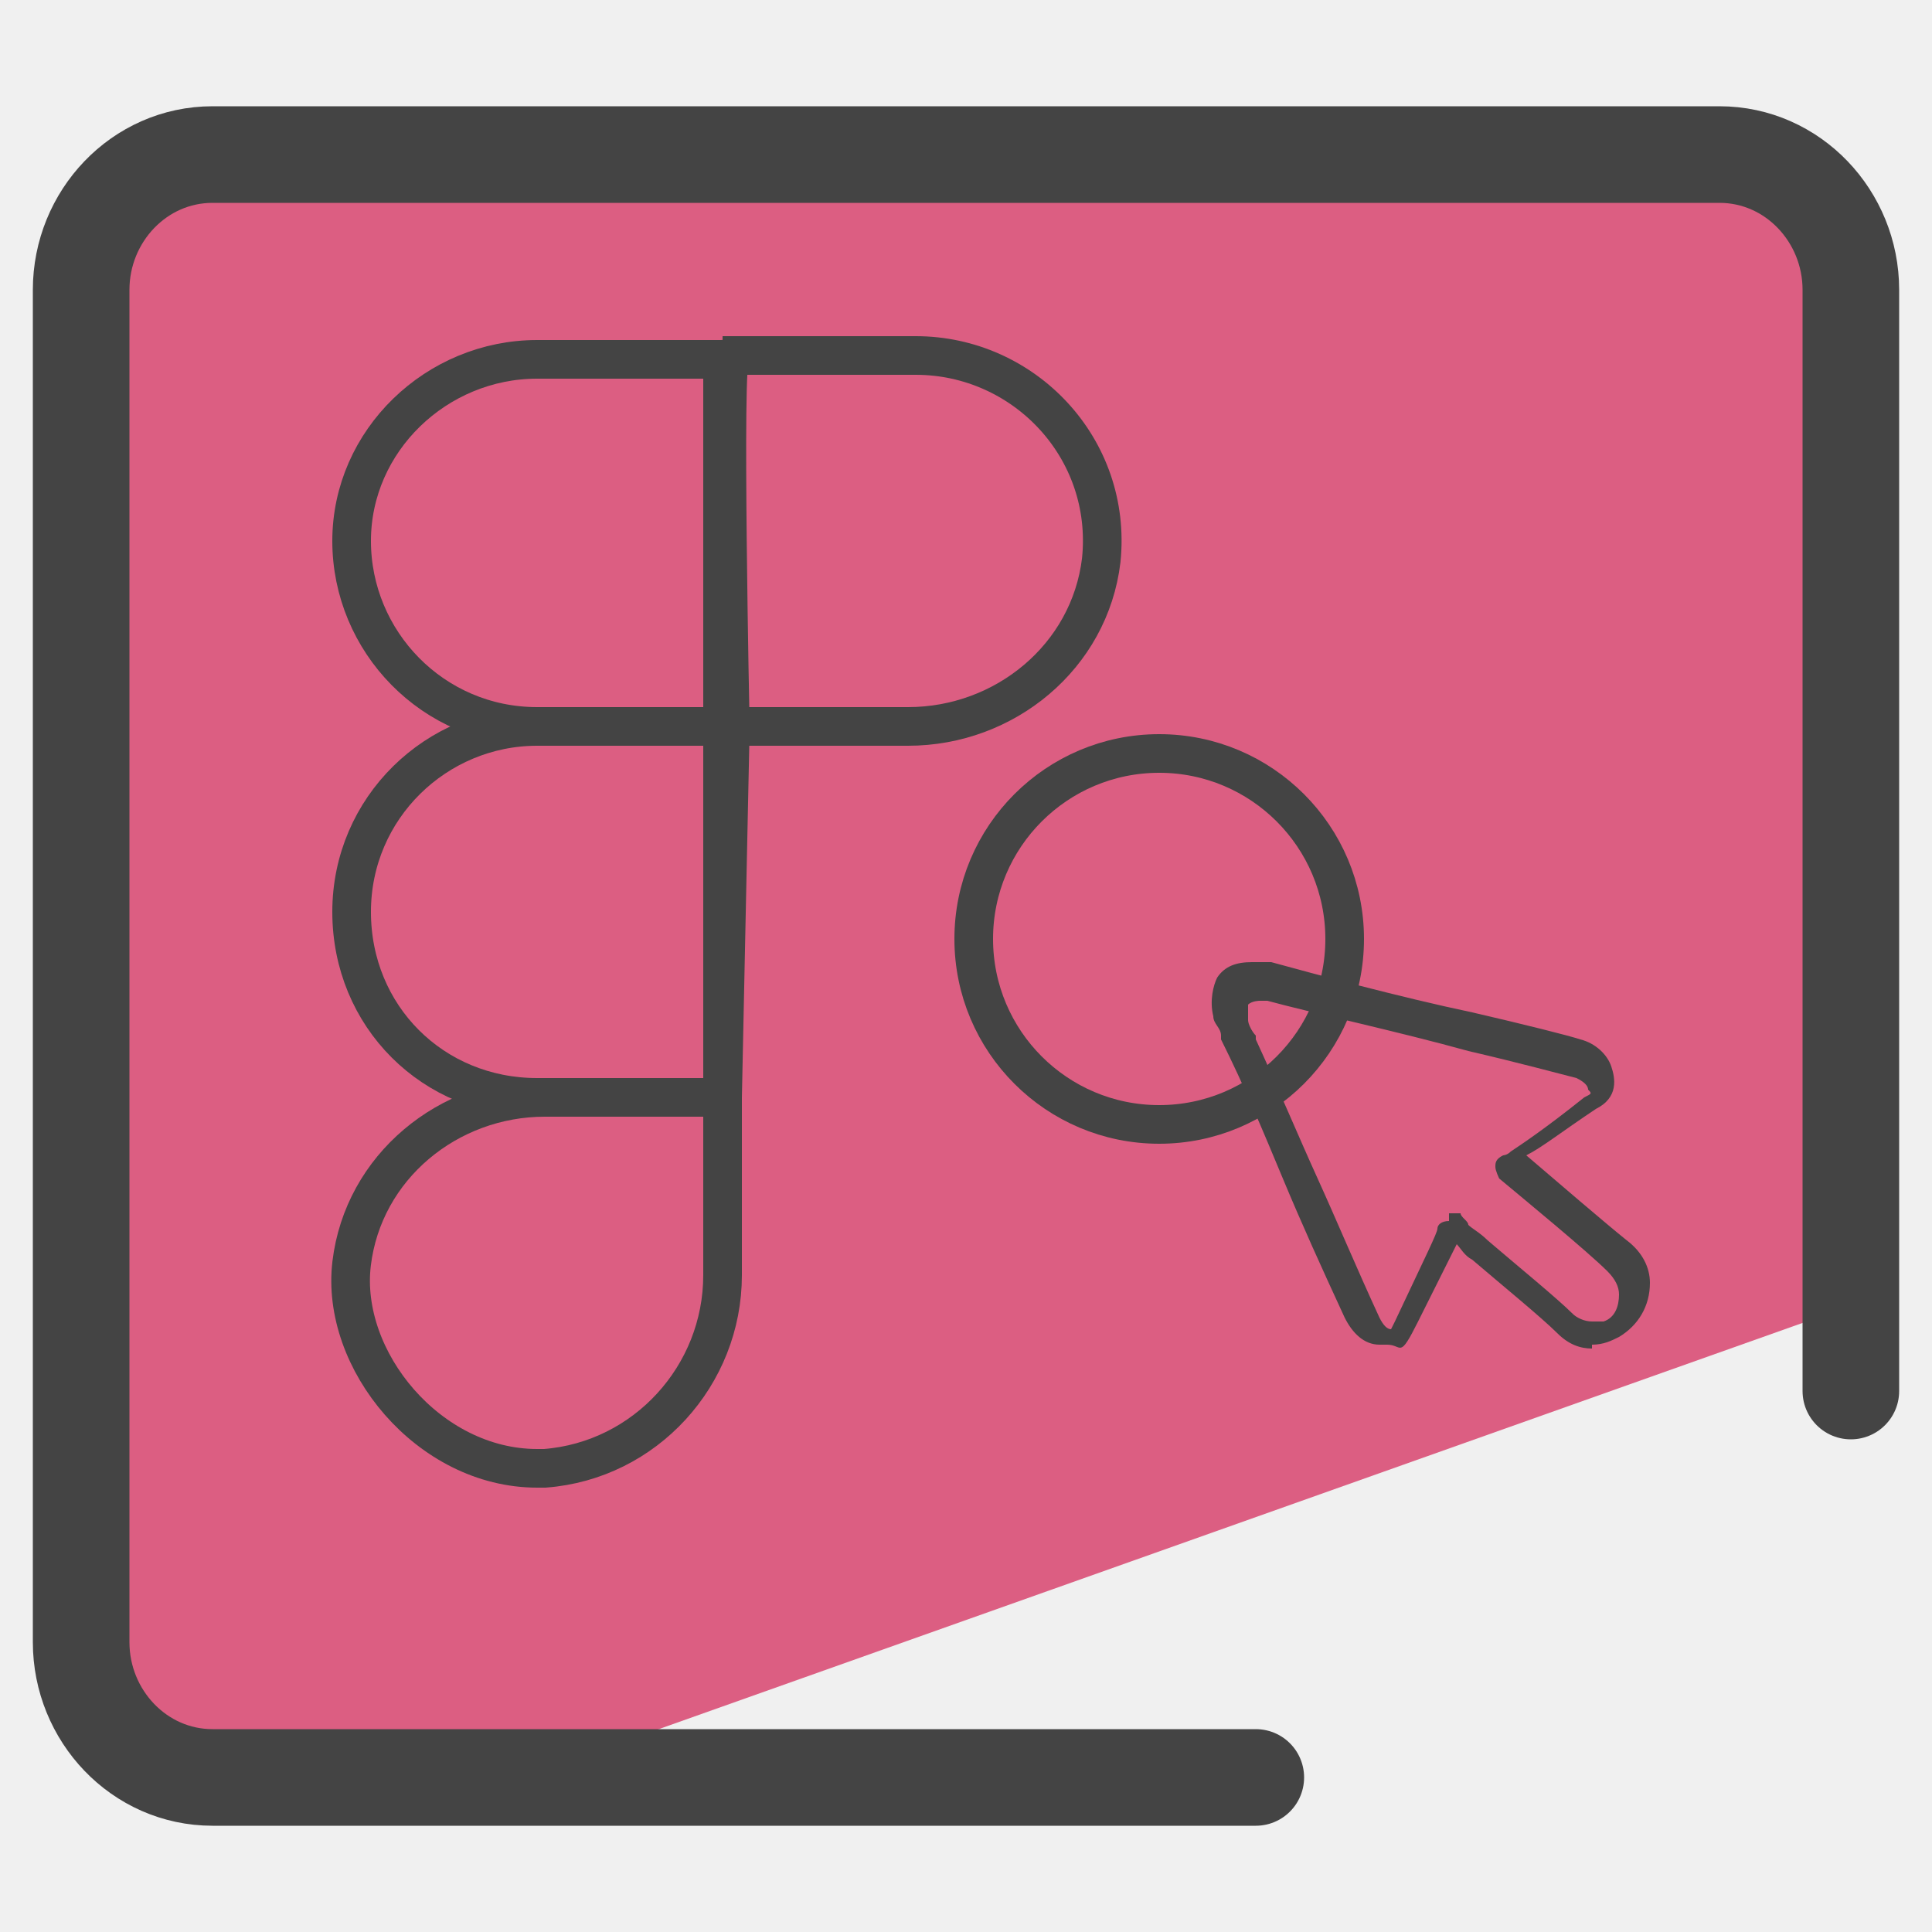
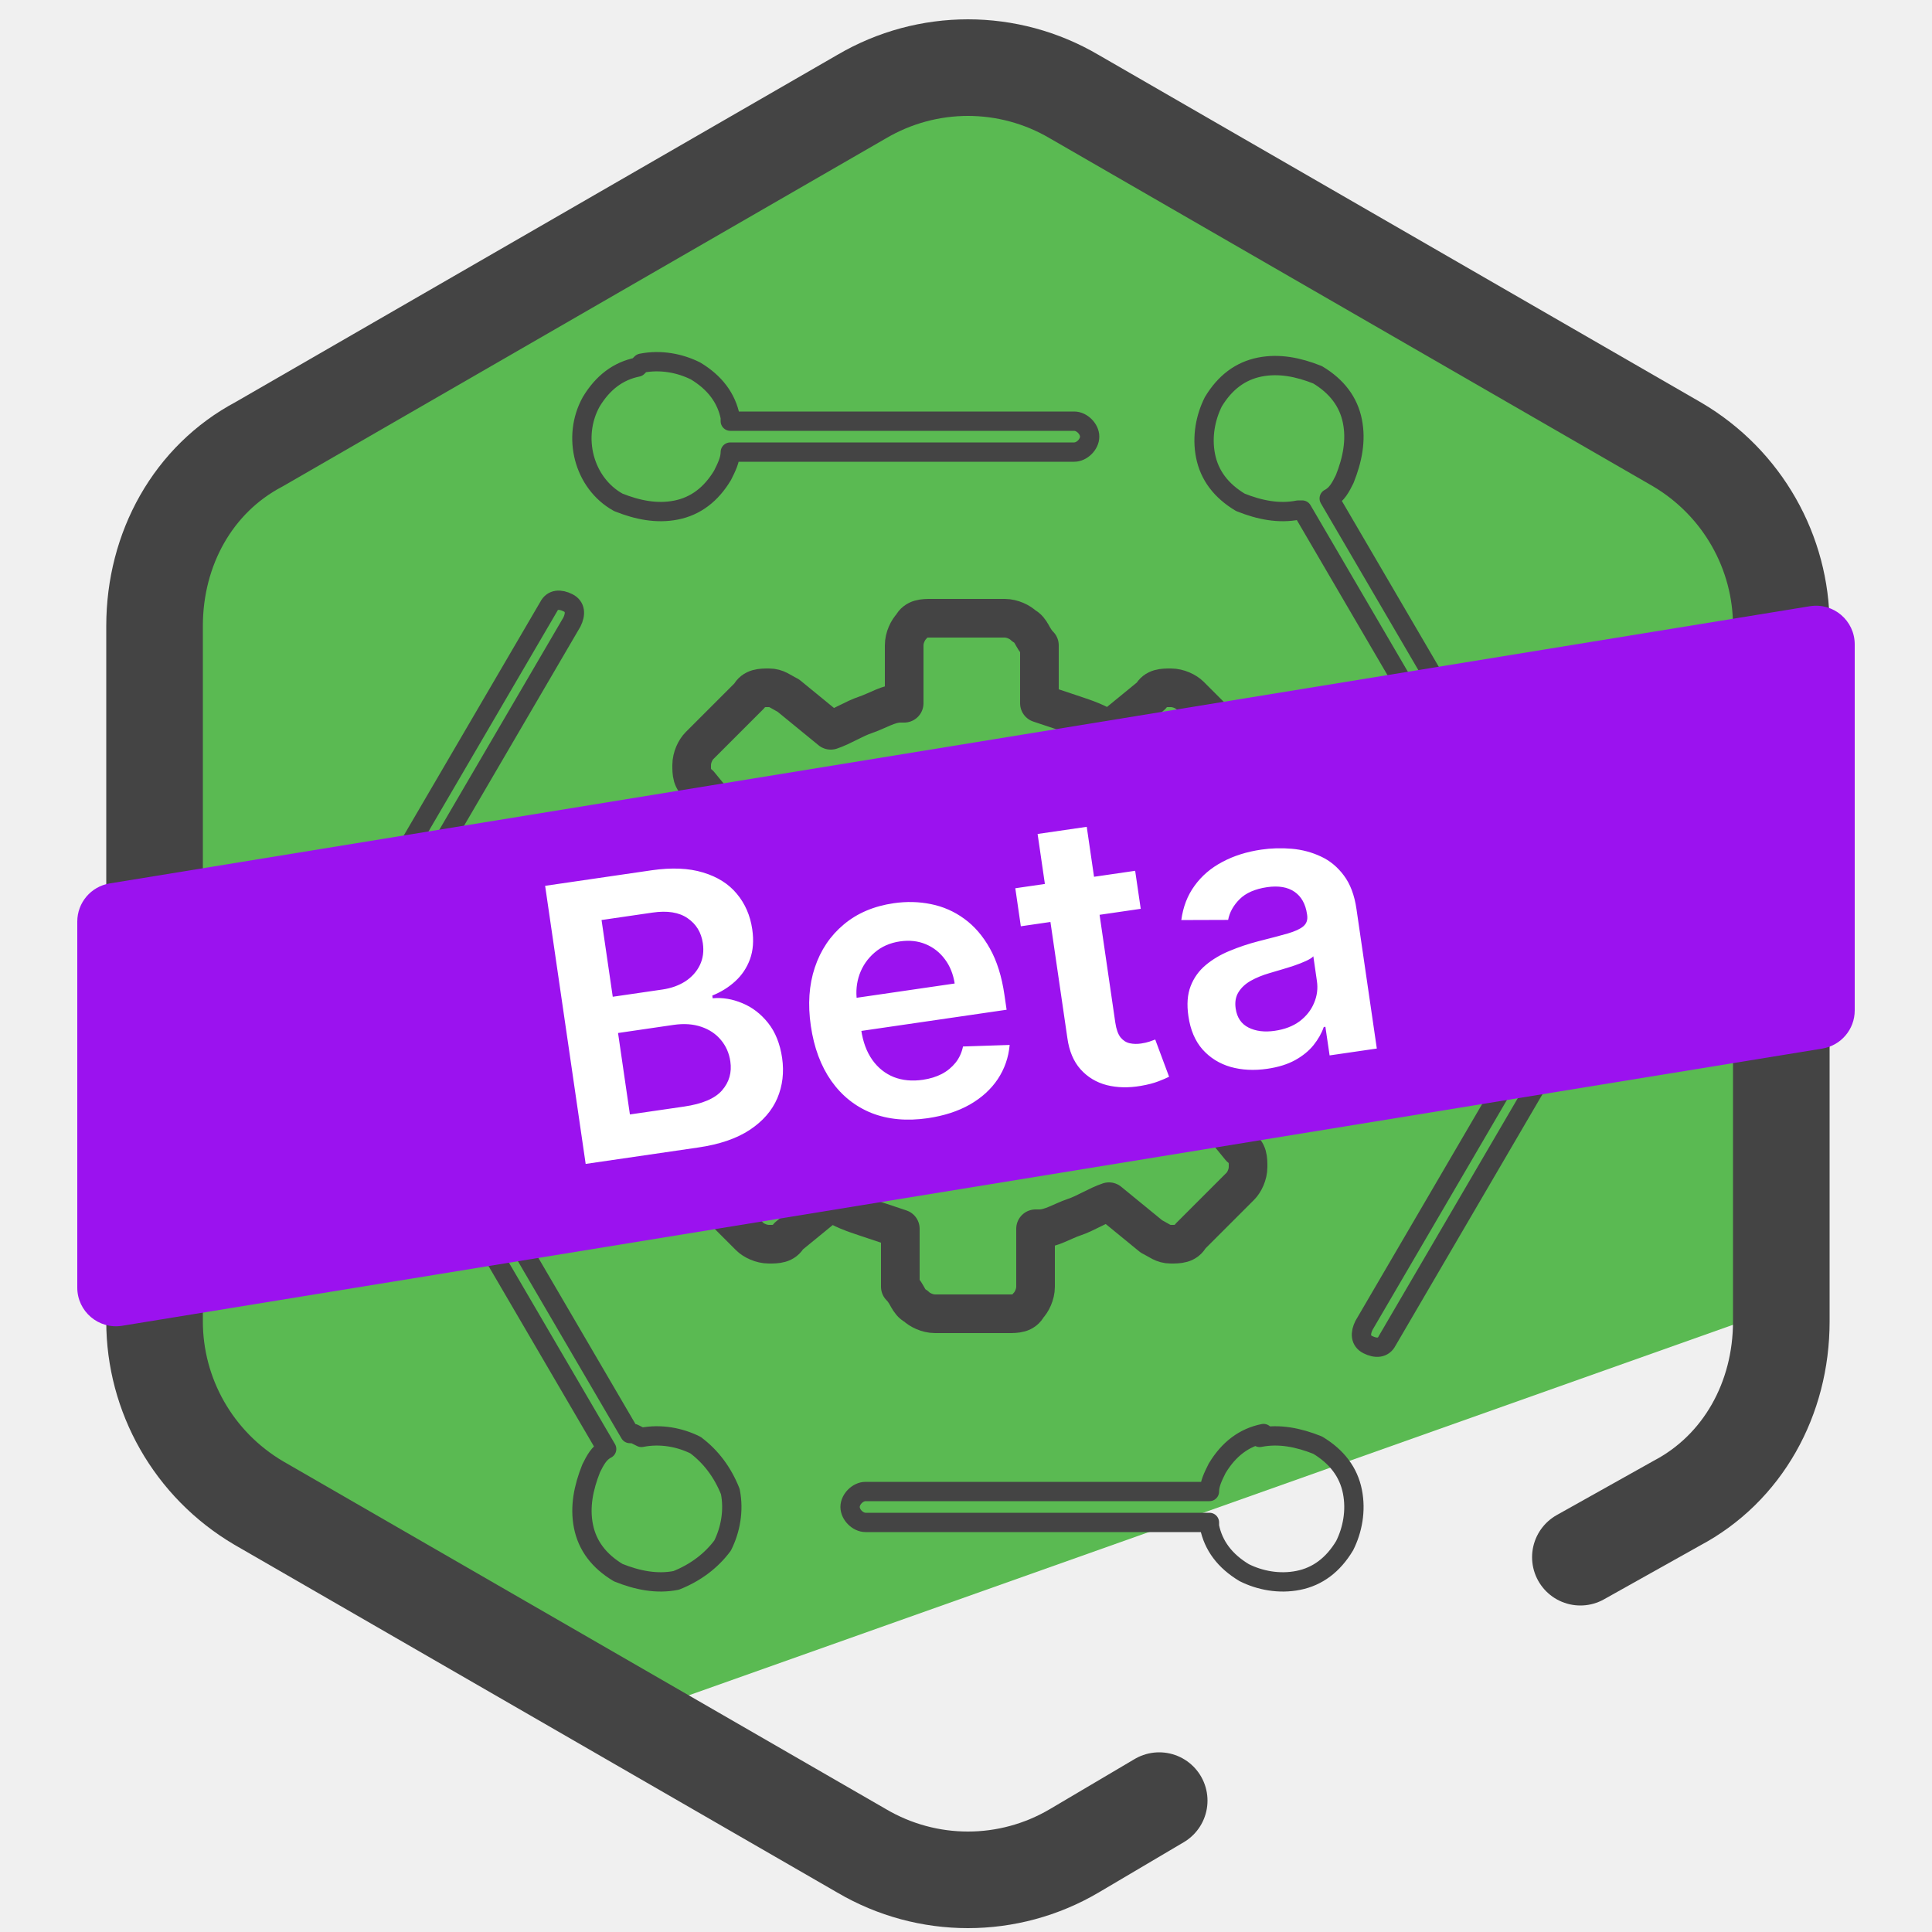
- <svg xmlns="http://www.w3.org/2000/svg" id="Layer_1" version="1.1" viewBox="0 0 50 50">
-   <defs>
-     <style>.st2{fill:none;stroke:#444;stroke-miterlimit:10}</style>
-   </defs>
-   <path fill="#dc5e82" d="M45.1 4.6H4c-1.4 0-1.4 3.8-1.4 5.2l-.2 12.9-.5 10.2 1.2 11.8 12.4.6 32.1-11.4V7.1c0-1.4-1.1-2.6-2.5-2.6z" />
-   <path fill="none" stroke="#444" stroke-linecap="round" stroke-linejoin="round" stroke-width="2.5" d="M32.5 46h-27c-1.9 0-3.4-1.6-3.4-3.5v-35C2.1 5.6 3.6 4 5.5 4h39c1.9 0 3.4 1.6 3.4 3.5V36" />
-   <circle cx="30" cy="24.3" r="4.8" class="st2" />
-   <path d="M18.9 9.3h-5c-2.6 0-4.8 2.1-4.8 4.7s2.1 4.8 4.8 4.8h5s-.2-9.7 0-9.5m-.1 9.5h-4.9c-2.6 0-4.8 2.1-4.8 4.8s2.1 4.8 4.8 4.8h4.8s.2-9.6.2-9.5" class="st2" />
-   <path d="M18.8 28.4h-4.7c-2.5 0-4.7 1.8-5 4.3s2 5.3 4.8 5.3h.2c2.6-.2 4.6-2.4 4.6-5V9.3c.2-.2 0 9.5 0 9.5h4.8c2.5 0 4.7-1.8 5-4.3.3-2.9-2-5.3-4.8-5.3h-5" class="st2" />
-   <path fill="#444" d="M41.2 34.9c-.3 0-.6-.1-.9-.4-.4-.4-1.5-1.3-2.2-1.9-.2-.1-.3-.3-.4-.4l-1 2c-.5 1-.4.6-.8.6h-.2c-.4 0-.7-.3-.9-.7-.6-1.3-1.1-2.4-1.6-3.6-.5-1.2-1-2.4-1.6-3.6v-.1c0-.2-.2-.3-.2-.5-.1-.4 0-.8.1-1 .2-.3.5-.4.9-.4h.5c1.1.3 3.3.9 5.2 1.3 1.3.3 2.5.6 2.8.7.4.1.7.4.8.7.1.3.2.8-.4 1.1-.9.6-1.4 1-1.8 1.2.7.6 2.1 1.8 2.6 2.2.4.3.6.7.6 1.1 0 .6-.3 1.1-.8 1.4-.2.1-.4.2-.7.2zm-3.7-3.5h.3c0 .1.2.2.2.3.1.1.3.2.5.4.7.6 1.8 1.5 2.2 1.9.1.1.3.2.5.2h.3c.3-.1.4-.4.4-.7 0-.2-.1-.4-.3-.6-.5-.5-2.2-1.9-2.8-2.4 0 0-.1-.2-.1-.3 0-.1 0-.2.2-.3 0 0 .1 0 .2-.1.3-.2.9-.6 1.9-1.4.2-.1.2-.1.1-.2 0-.1-.1-.2-.3-.3-.4-.1-1.5-.4-2.8-.7-1.8-.5-4.1-1-5.2-1.3h-.2s-.2 0-.3.1v.4c0 .1.1.3.2.4v.1c.6 1.3 1.1 2.5 1.6 3.6s1 2.3 1.6 3.6c.1.2.2.3.3.3l.1-.2c.8-1.7 1.1-2.3 1.1-2.4 0-.1.1-.2.3-.2z" />
+ <svg xmlns="http://www.w3.org/2000/svg" width="50" height="50" viewBox="0 0 50 50" fill="none">
+   <path d="M27.6 19L35.5 21.4L28.8 26.2L28.9 34.4L22.3 29.5L14.5 32.1L17.2 24.3L12.3 17.7L20.5 17.9L25.2 11.2L27.6 19Z" fill="#319327" />
+   <path d="M44.7 12.9L39.1 9.3L31.4 4.9L25.4 2.1C22.2 2.1 4 11 4 14.2L3.5 22L4 37.1L15.5 44.7L46.5 33.7C47.2 33.3 45.7 15 44.7 13V12.9Z" fill="#5ABA52" />
+   <path d="M30 46.6L27.8 47.9C26.1 48.9 24 48.9 22.3 47.9L6.7 38.9C5 37.9 4 36.1 4 34.2V16.2C4 14.2 5 12.4 6.7 11.5L22.3 2.5C24 1.5 26.1 1.5 27.8 2.5L43.4 11.5C45.1 12.5 46.1 14.3 46.1 16.2V34.2C46.1 36.2 45.1 38 43.4 38.9L40.9 40.3" stroke="#444444" stroke-width="2.5" stroke-linecap="round" stroke-linejoin="round" />
+   <path fill-rule="evenodd" clip-rule="evenodd" d="M38.8 20.5C38.9 20.7 38.8 20.9 38.7 21C38.5 21.1 38.3 21 38.2 20.9L33.7 13.2H33.6C33.1 13.3 32.6 13.2 32.1 13C31.6 12.7 31.3 12.3 31.2 11.8C31.1 11.3 31.2 10.8 31.4 10.4C31.7 9.9 32.1 9.6 32.6 9.5C33.1 9.4 33.6 9.5 34.1 9.7C34.6 10 34.9 10.4 35 10.9C35.1 11.4 35 11.9 34.8 12.4C34.7 12.6 34.6 12.8 34.4 12.9L38.9 20.6L38.8 20.5ZM10.3 23.7C10.6 24 10.8 24.3 10.9 24.7C11 25.2 10.9 25.7 10.7 26.2C10.4 26.7 10 27 9.5 27.1C9 27.2 8.5 27.1 8.1 26.9C7.7 26.6 7.4 26.2 7.2 25.7C7.1 25.2 7.2 24.7 7.4 24.3C7.7 23.9 8.1 23.6 8.6 23.4H9.7L14.2 15.7C14.3 15.5 14.5 15.5 14.7 15.6C14.9 15.7 14.9 15.9 14.8 16.1L10.3 23.8V23.7ZM16.6 9.4C17.1 9.3 17.6 9.4 18 9.6C18.5 9.9 18.8 10.3 18.9 10.8V10.9H27.8C28 10.9 28.2 11.1 28.2 11.3C28.2 11.5 28 11.7 27.8 11.7H18.9C18.9 11.9 18.8 12.1 18.7 12.3C18.4 12.8 18 13.1 17.5 13.2C17 13.3 16.5 13.2 16 13C15.1 12.5 14.8 11.3 15.3 10.4C15.6 9.9 16 9.6 16.5 9.5L16.6 9.4ZM42 23.5C42.4 23.8 42.7 24.2 42.9 24.7C43 25.2 42.9 25.7 42.7 26.1C42.4 26.6 42 26.9 41.5 27H40.4L35.9 34.7C35.8 34.9 35.6 34.9 35.4 34.8C35.2 34.7 35.2 34.5 35.3 34.3L39.8 26.6C39.1 26 38.9 25 39.4 24.2C39.7 23.8 40.1 23.5 40.6 23.3C41.1 23.2 41.6 23.3 42 23.5ZM32.6 37.2C33.1 37.1 33.6 37.2 34.1 37.4C34.6 37.7 34.9 38.1 35 38.6C35.1 39.1 35 39.6 34.8 40C34.5 40.5 34.1 40.8 33.6 40.9C33.1 41 32.6 40.9 32.2 40.7C31.7 40.4 31.4 40 31.3 39.5V39.4H22.4C22.2 39.4 22 39.2 22 39C22 38.8 22.2 38.6 22.4 38.6H31.3C31.3 38.4 31.4 38.2 31.5 38C31.8 37.5 32.2 37.2 32.7 37.1L32.6 37.2ZM16.6 37.2C17.1 37.1 17.6 37.2 18 37.4C18.4 37.7 18.7 38.1 18.9 38.6C19 39.1 18.9 39.6 18.7 40C18.4 40.4 18 40.7 17.5 40.9C17 41 16.5 40.9 16 40.7C15.5 40.4 15.2 40 15.1 39.5C15 39 15.1 38.5 15.3 38C15.4 37.8 15.5 37.6 15.7 37.5L11.2 29.8C11.1 29.6 11.2 29.4 11.3 29.3C11.5 29.2 11.7 29.3 11.8 29.4L16.3 37.1H16.4L16.6 37.2Z" stroke="#444444" stroke-width="0.5" stroke-linecap="round" stroke-linejoin="round" />
+   <path fill-rule="evenodd" clip-rule="evenodd" d="M25.1 21.6C26.1 21.6 27 22 27.6 22.6C28.2 23.2 28.6 24.1 28.6 25.1C28.6 26.1 28.2 27 27.6 27.6C27 28.2 26.1 28.6 25.1 28.6C24.1 28.6 23.2 28.2 22.6 27.6C22 27 21.6 26.1 21.6 25.1C21.6 24.1 22 23.2 22.6 22.6C23.2 22 24.1 21.6 25.1 21.6Z" stroke="#444444" stroke-linecap="round" stroke-linejoin="round" />
+   <path fill-rule="evenodd" clip-rule="evenodd" d="M24.1 16C23.9 16 23.7 16 23.6 16.2C23.5 16.3 23.4 16.5 23.4 16.7V18.2H23.3C23 18.2 22.7 18.4 22.4 18.5C22.1 18.6 21.8 18.8 21.5 18.9L20.4 18C20.2 17.9 20.1 17.8 19.9 17.8C19.7 17.8 19.5 17.8 19.4 18L18.1 19.3C18 19.4 17.9 19.6 17.9 19.8C17.9 20 17.9 20.2 18.1 20.3L19 21.4C18.8 21.7 18.7 22 18.6 22.3L18.3 23.2H16.8C16.6 23.4 16.4 23.4 16.3 23.6C16.2 23.7 16.1 23.9 16.1 24.1V26C16.1 26.2 16.1 26.4 16.3 26.5C16.4 26.6 16.6 26.7 16.8 26.7H18.3V26.8C18.3 27.1 18.5 27.4 18.6 27.7C18.7 28 18.9 28.3 19 28.6L18.1 29.7C18 29.9 17.9 30 17.9 30.2C17.9 30.4 17.9 30.6 18.1 30.7L19.4 32C19.5 32.1 19.7 32.2 19.9 32.2C20.1 32.2 20.3 32.2 20.4 32L21.5 31.1C21.8 31.3 22.1 31.4 22.4 31.5L23.3 31.8V33.3C23.5 33.5 23.5 33.7 23.7 33.8C23.8 33.9 24 34 24.2 34H26.1C26.3 34 26.5 34 26.6 33.8C26.7 33.7 26.8 33.5 26.8 33.3V31.8H26.9C27.2 31.8 27.5 31.6 27.8 31.5C28.1 31.4 28.4 31.2 28.7 31.1L29.8 32C30 32.1 30.1 32.2 30.3 32.2C30.5 32.2 30.7 32.2 30.8 32L32.1 30.7C32.2 30.6 32.3 30.4 32.3 30.2C32.3 30 32.3 29.8 32.1 29.7L31.2 28.6C31.4 28.3 31.5 28 31.6 27.7L31.9 26.8H33.4C33.6 26.6 33.8 26.6 33.9 26.4C34 26.3 34.1 26.1 34.1 25.9V24C34.1 23.8 34.1 23.6 33.9 23.5C33.8 23.4 33.6 23.3 33.4 23.3H31.9V23.2C31.9 22.9 31.7 22.6 31.6 22.3C31.5 22 31.3 21.7 31.2 21.4L32.1 20.3C32.2 20.1 32.3 20 32.3 19.8C32.3 19.6 32.3 19.4 32.1 19.3L30.8 18C30.7 17.9 30.5 17.8 30.3 17.8C30.1 17.8 29.9 17.8 29.8 18L28.7 18.9C28.4 18.7 28.1 18.6 27.8 18.5L26.9 18.2V16.7C26.7 16.5 26.7 16.3 26.5 16.2C26.4 16.1 26.2 16 26 16H24.1Z" stroke="#444444" stroke-linecap="round" stroke-linejoin="round" />
+   <path d="M2 23.85C2 23.36 2.355 22.942 2.839 22.863L46.839 15.689C47.448 15.59 48 16.06 48 16.676V26.15C48 26.64 47.645 27.058 47.161 27.137L3.161 34.311C2.552 34.41 2 33.94 2 33.324V23.85Z" fill="#9B12EF" />
+   <path d="M15.157 30.122L14.108 22.925L16.863 22.523C17.383 22.448 17.827 22.467 18.195 22.58C18.566 22.691 18.857 22.875 19.069 23.131C19.283 23.387 19.416 23.693 19.468 24.049C19.511 24.342 19.491 24.601 19.409 24.826C19.327 25.048 19.2 25.238 19.029 25.394C18.858 25.551 18.66 25.674 18.434 25.765L18.444 25.835C18.701 25.812 18.957 25.855 19.213 25.963C19.47 26.069 19.692 26.24 19.88 26.476C20.067 26.712 20.187 27.013 20.241 27.378C20.295 27.75 20.254 28.099 20.117 28.422C19.979 28.744 19.742 29.017 19.404 29.241C19.065 29.465 18.621 29.617 18.07 29.697L15.157 30.122ZM16.302 28.842L17.704 28.638C18.177 28.569 18.505 28.429 18.687 28.218C18.872 28.005 18.943 27.755 18.901 27.469C18.87 27.256 18.789 27.072 18.659 26.916C18.528 26.758 18.358 26.644 18.15 26.574C17.941 26.502 17.701 26.485 17.432 26.524L15.995 26.734L16.302 28.842ZM15.858 25.796L17.148 25.608C17.372 25.575 17.569 25.504 17.738 25.396C17.905 25.285 18.03 25.146 18.111 24.979C18.194 24.809 18.22 24.619 18.189 24.408C18.148 24.129 18.017 23.914 17.793 23.762C17.573 23.61 17.27 23.562 16.886 23.618L15.568 23.81L15.858 25.796ZM24.009 28.939C23.468 29.017 22.985 28.973 22.558 28.806C22.134 28.636 21.786 28.358 21.515 27.975C21.243 27.588 21.066 27.113 20.984 26.548C20.903 25.993 20.937 25.491 21.087 25.04C21.238 24.588 21.488 24.216 21.836 23.926C22.183 23.634 22.614 23.45 23.13 23.375C23.463 23.327 23.784 23.335 24.095 23.399C24.408 23.462 24.694 23.587 24.954 23.777C25.216 23.966 25.438 24.223 25.619 24.548C25.8 24.871 25.925 25.269 25.994 25.742L26.051 26.132L21.627 26.777L21.502 25.92L24.707 25.453C24.669 25.209 24.585 25 24.454 24.826C24.323 24.649 24.157 24.518 23.956 24.435C23.757 24.352 23.536 24.328 23.292 24.363C23.032 24.401 22.813 24.498 22.634 24.653C22.456 24.806 22.326 24.992 22.246 25.212C22.168 25.43 22.145 25.659 22.178 25.901L22.287 26.649C22.332 26.963 22.429 27.224 22.577 27.432C22.724 27.638 22.909 27.785 23.133 27.875C23.356 27.962 23.606 27.985 23.883 27.945C24.068 27.918 24.231 27.868 24.374 27.794C24.516 27.719 24.634 27.621 24.73 27.502C24.825 27.383 24.889 27.243 24.923 27.083L26.13 27.043C26.101 27.368 25.998 27.663 25.822 27.928C25.647 28.19 25.406 28.41 25.099 28.586C24.792 28.76 24.429 28.877 24.009 28.939ZM29.378 22.536L29.522 23.52L26.419 23.972L26.276 22.988L29.378 22.536ZM26.853 21.583L28.125 21.398L28.864 26.465C28.889 26.636 28.934 26.763 28.999 26.847C29.066 26.928 29.145 26.979 29.236 26.999C29.328 27.019 29.426 27.022 29.532 27.006C29.611 26.995 29.683 26.978 29.747 26.957C29.813 26.935 29.863 26.917 29.897 26.903L30.256 27.866C30.192 27.899 30.098 27.939 29.976 27.986C29.856 28.032 29.706 28.071 29.526 28.102C29.209 28.157 28.915 28.151 28.644 28.083C28.373 28.013 28.146 27.876 27.964 27.673C27.783 27.47 27.669 27.199 27.623 26.861L26.853 21.583ZM32.798 27.66C32.456 27.71 32.139 27.694 31.848 27.612C31.558 27.528 31.316 27.377 31.121 27.159C30.929 26.94 30.807 26.654 30.756 26.3C30.711 25.996 30.73 25.736 30.814 25.52C30.897 25.305 31.028 25.123 31.205 24.975C31.382 24.827 31.587 24.705 31.822 24.609C32.059 24.51 32.306 24.427 32.565 24.36C32.876 24.282 33.129 24.215 33.322 24.16C33.514 24.104 33.651 24.041 33.732 23.971C33.815 23.899 33.847 23.803 33.829 23.681L33.826 23.66C33.788 23.395 33.679 23.201 33.501 23.079C33.323 22.957 33.086 22.917 32.791 22.96C32.48 23.006 32.242 23.11 32.08 23.272C31.919 23.434 31.82 23.613 31.784 23.807L30.572 23.811C30.618 23.47 30.732 23.173 30.916 22.922C31.099 22.668 31.338 22.463 31.634 22.307C31.929 22.149 32.265 22.043 32.642 21.988C32.902 21.95 33.166 21.943 33.432 21.966C33.699 21.989 33.949 22.056 34.182 22.165C34.416 22.272 34.614 22.436 34.778 22.656C34.944 22.876 35.053 23.165 35.105 23.523L35.632 27.136L34.41 27.314L34.301 26.573L34.259 26.579C34.204 26.74 34.115 26.896 33.994 27.048C33.874 27.197 33.715 27.327 33.516 27.437C33.319 27.545 33.08 27.619 32.798 27.66ZM32.992 26.677C33.248 26.64 33.462 26.558 33.635 26.43C33.807 26.299 33.931 26.142 34.007 25.959C34.086 25.775 34.111 25.584 34.081 25.385L33.989 24.749C33.954 24.787 33.89 24.828 33.798 24.87C33.709 24.911 33.607 24.951 33.493 24.99C33.379 25.028 33.265 25.063 33.153 25.096C33.041 25.13 32.943 25.158 32.861 25.182C32.675 25.236 32.511 25.303 32.369 25.383C32.228 25.463 32.122 25.563 32.05 25.681C31.979 25.797 31.955 25.936 31.979 26.1C32.013 26.335 32.124 26.499 32.313 26.594C32.501 26.688 32.728 26.716 32.992 26.677Z" fill="white" />
</svg>
